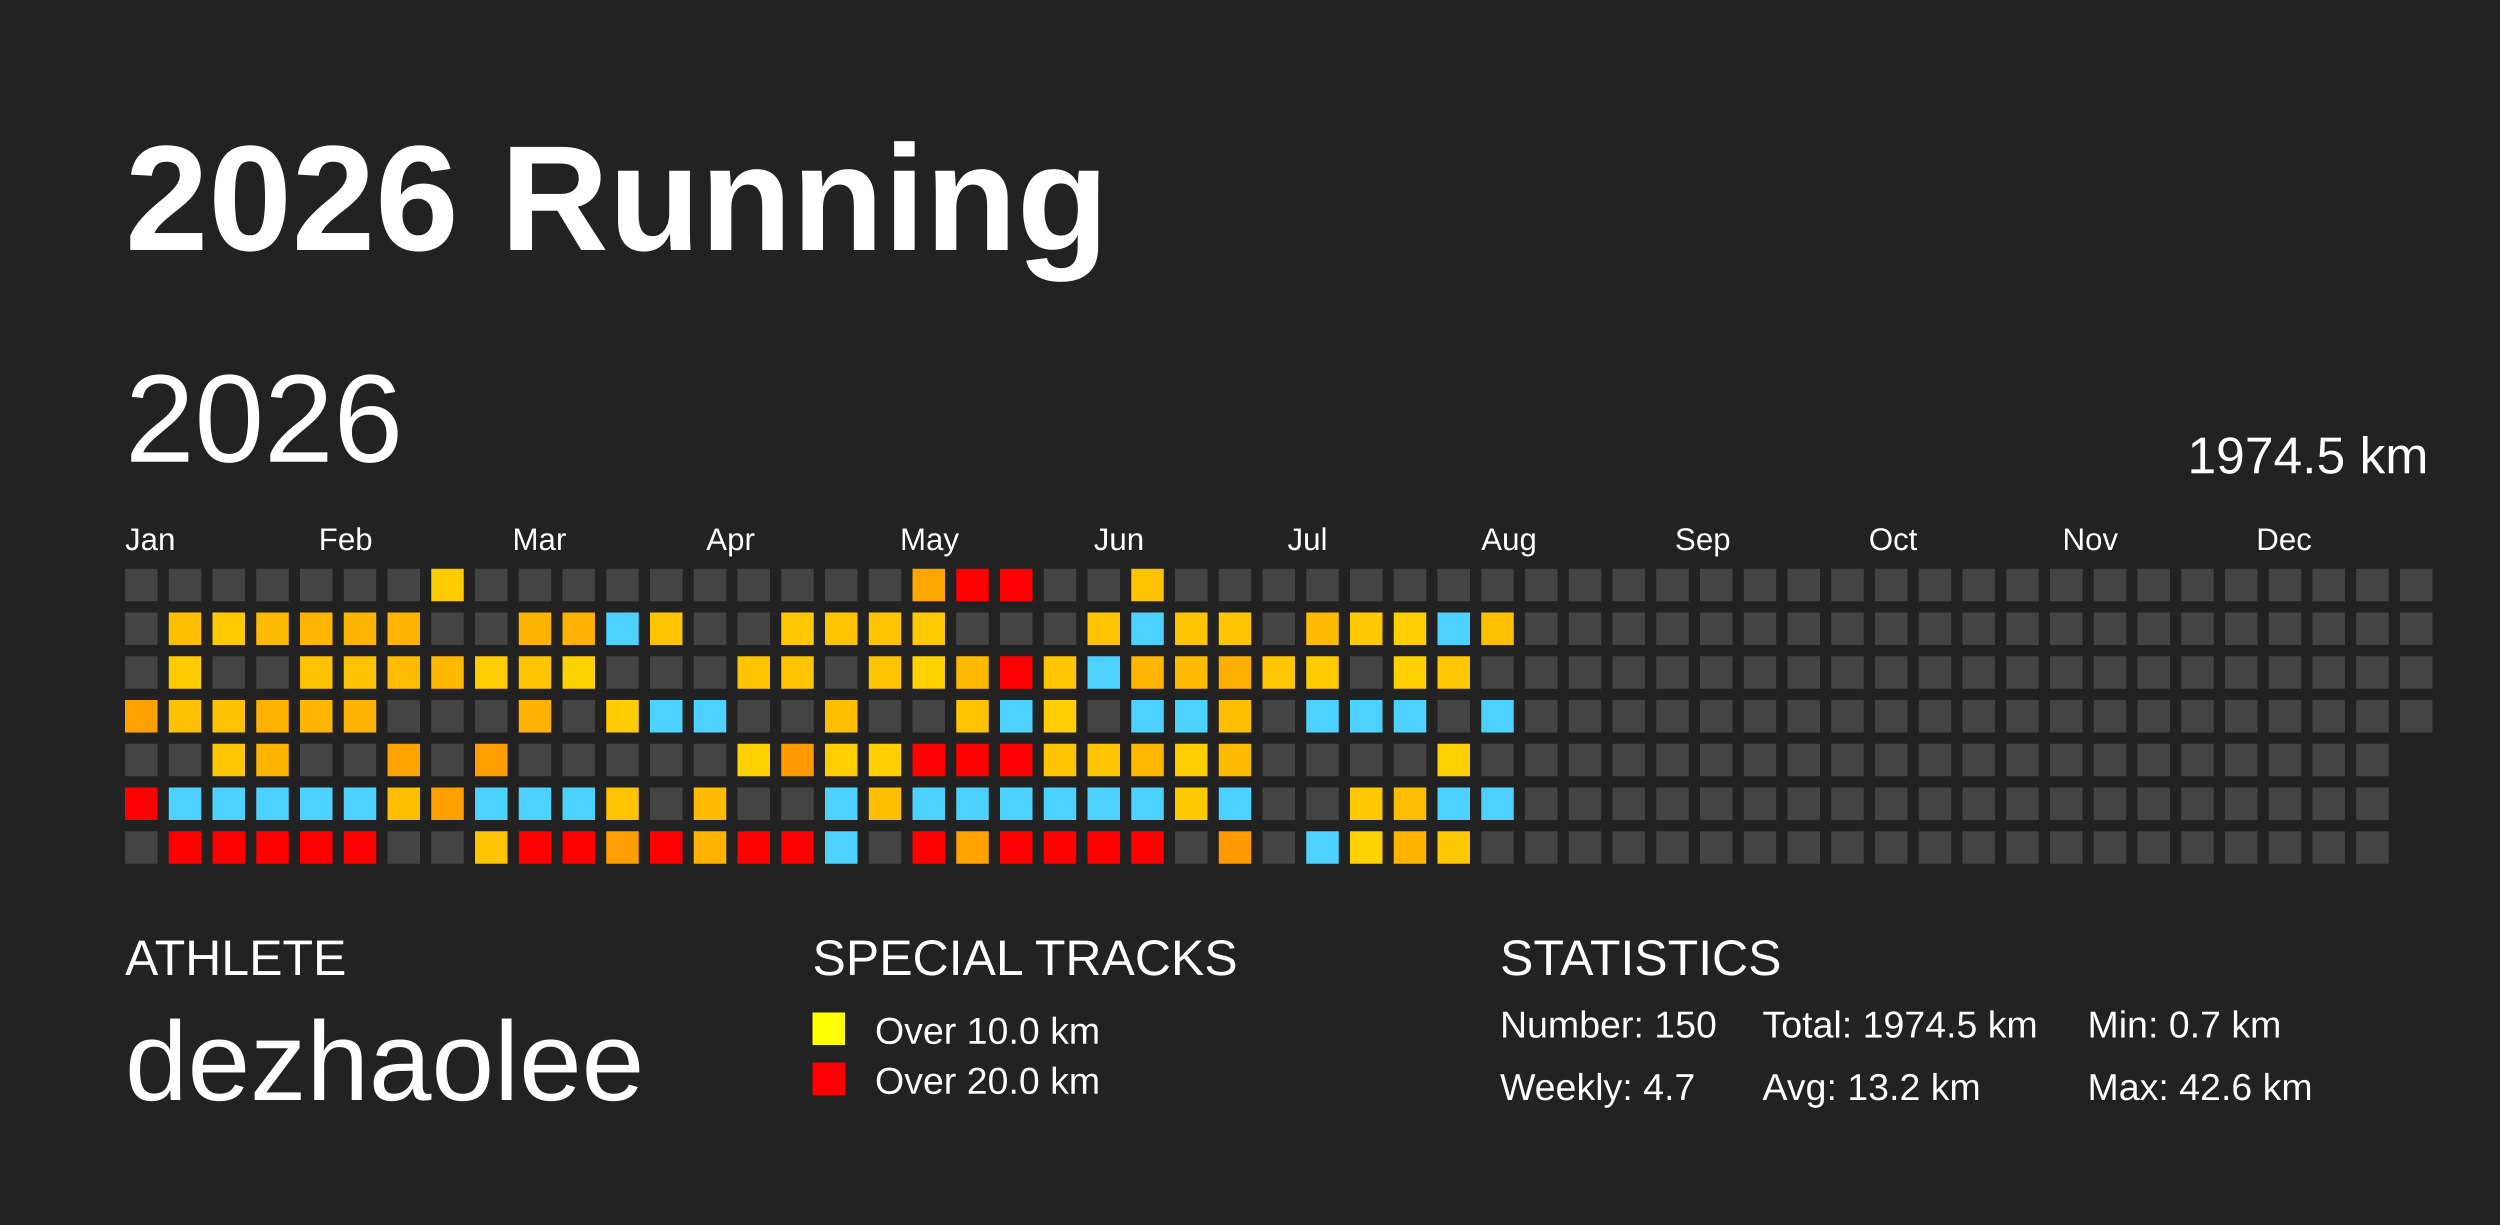
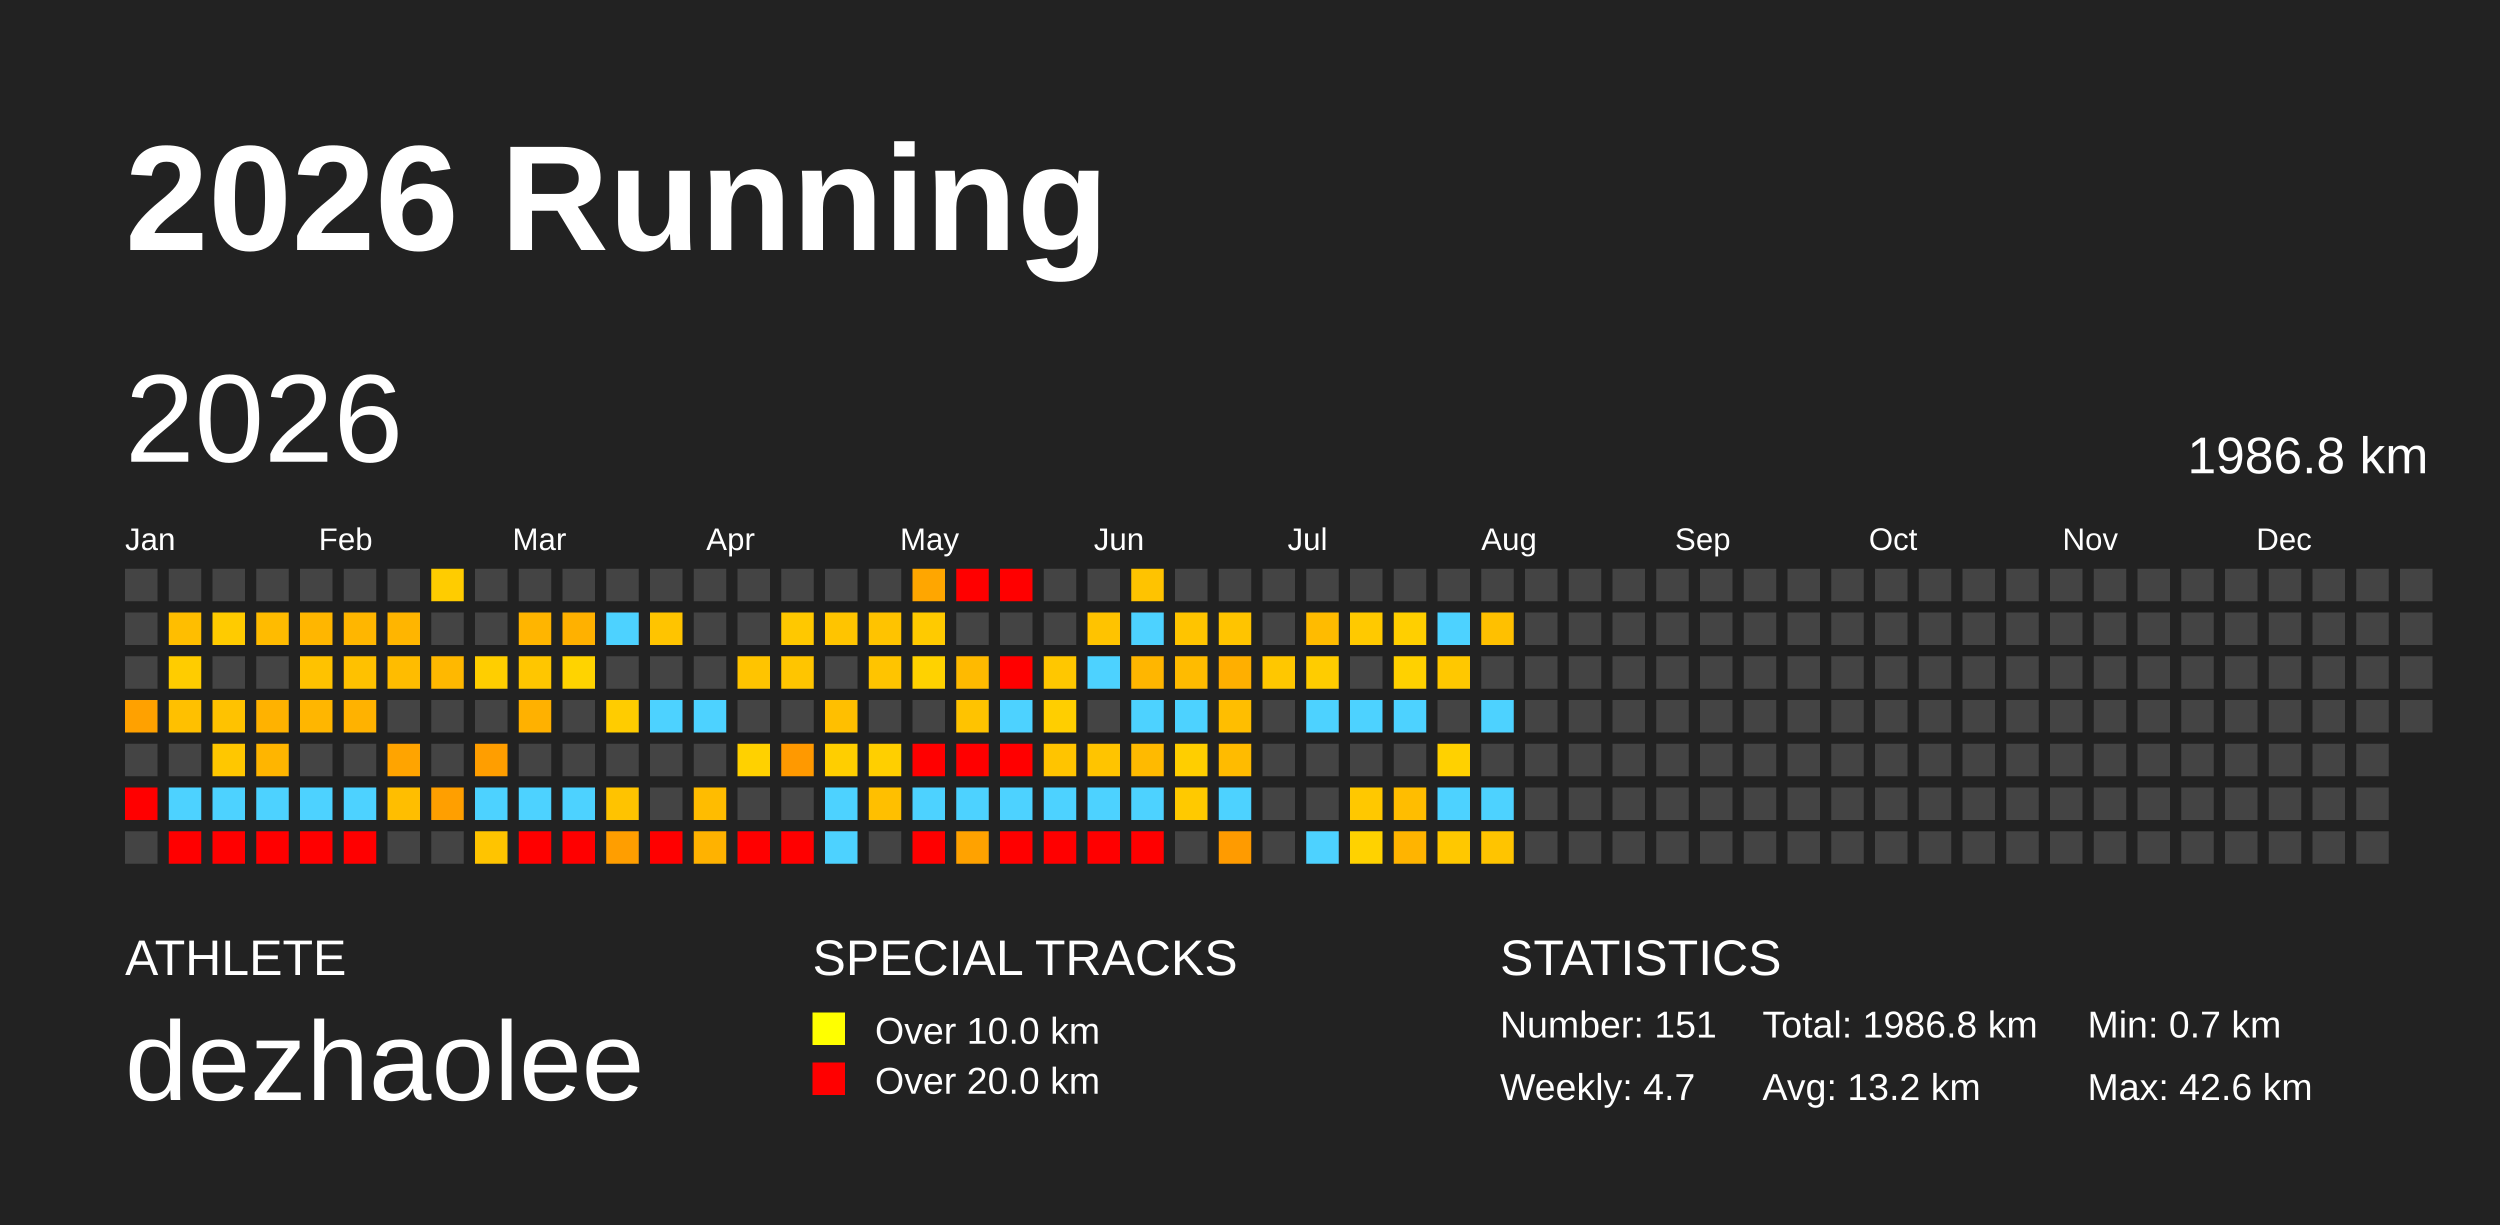
<svg xmlns="http://www.w3.org/2000/svg" baseProfile="full" height="98mm" version="1.1" viewBox="0,0,200,98" width="200mm">
  <defs />
  <rect fill="#222222" height="98" width="200" x="0" y="0" />
  <text fill="#FFFFFF" style="font-size:12px; font-family:Arial; font-weight:bold;" x="10" y="20">2026 Running</text>
  <text fill="#FFFFFF" style="font-size:4px; font-family:Arial" x="10" y="78">ATHLETE</text>
  <text fill="#FFFFFF" style="font-size:9px; font-family:Arial" x="10" y="88">dezhaolee</text>
  <text fill="#FFFFFF" style="font-size:4px; font-family:Arial" x="65" y="78">SPECIAL TRACKS</text>
  <rect fill="yellow" height="2.6" width="2.6" x="65" y="81" />
  <text fill="#FFFFFF" style="font-size:3px; font-family:Arial" x="70" y="83.5">Over 10.0 km</text>
  <rect fill="red" height="2.6" width="2.6" x="65" y="85" />
  <text fill="#FFFFFF" style="font-size:3px; font-family:Arial" x="70" y="87.5">Over 20.0 km</text>
  <text fill="#FFFFFF" style="font-size:4px; font-family:Arial" x="120" y="78">STATISTICS</text>
-   <text fill="#FFFFFF" style="font-size:3px; font-family:Arial" x="120" y="83">Number: 150</text>
+   <text fill="#FFFFFF" style="font-size:3px; font-family:Arial" x="120" y="83">Number: 151</text>
  <text fill="#FFFFFF" style="font-size:3px; font-family:Arial" x="120" y="88">Weekly: 4.7</text>
-   <text fill="#FFFFFF" style="font-size:3px; font-family:Arial" x="141" y="83">Total: 1974.5 km</text>
+   <text fill="#FFFFFF" style="font-size:3px; font-family:Arial" x="141" y="83">Total: 1986.8 km</text>
  <text fill="#FFFFFF" style="font-size:3px; font-family:Arial" x="141" y="88">Avg: 13.2 km</text>
  <text fill="#FFFFFF" style="font-size:3px; font-family:Arial" x="167" y="83">Min: 0.7 km</text>
  <text fill="#FFFFFF" style="font-size:3px; font-family:Arial" x="167" y="88">Max: 42.6 km</text>
  <text dominant-baseline="hanging" fill="#FFFFFF" style="font-size:10.0px; font-family:Arial;" x="10" y="30">2026</text>
-   <text dominant-baseline="hanging" fill="#FFFFFF" style="font-size:4.125px; font-family:Arial;" x="175" y="35">1974.5 km</text>
+   <text dominant-baseline="hanging" fill="#FFFFFF" style="font-size:4.125px; font-family:Arial;" x="175" y="35">1986.8 km</text>
  <text fill="#FFFFFF" style="font-size:2.5px; font-family:Arial" x="10.0" y="44">Jan</text>
  <text fill="#FFFFFF" style="font-size:2.5px; font-family:Arial" x="25.5" y="44">Feb</text>
  <text fill="#FFFFFF" style="font-size:2.5px; font-family:Arial" x="41.0" y="44">Mar</text>
  <text fill="#FFFFFF" style="font-size:2.5px; font-family:Arial" x="56.5" y="44">Apr</text>
  <text fill="#FFFFFF" style="font-size:2.5px; font-family:Arial" x="72.0" y="44">May</text>
  <text fill="#FFFFFF" style="font-size:2.5px; font-family:Arial" x="87.5" y="44">Jun</text>
  <text fill="#FFFFFF" style="font-size:2.5px; font-family:Arial" x="103.0" y="44">Jul</text>
  <text fill="#FFFFFF" style="font-size:2.5px; font-family:Arial" x="118.5" y="44">Aug</text>
  <text fill="#FFFFFF" style="font-size:2.5px; font-family:Arial" x="134.0" y="44">Sep</text>
  <text fill="#FFFFFF" style="font-size:2.5px; font-family:Arial" x="149.5" y="44">Oct</text>
  <text fill="#FFFFFF" style="font-size:2.5px; font-family:Arial" x="165.0" y="44">Nov</text>
  <text fill="#FFFFFF" style="font-size:2.5px; font-family:Arial" x="180.5" y="44">Dec</text>
  <rect fill="#444444" height="2.6" width="2.6" x="10.0" y="45.5" />
  <rect fill="#444444" height="2.6" width="2.6" x="10.0" y="49.0" />
  <rect fill="#444444" height="2.6" width="2.6" x="10.0" y="52.5" />
  <rect fill="#ffa100" height="2.6" width="2.6" x="10.0" y="56.0" />
  <rect fill="#444444" height="2.6" width="2.6" x="10.0" y="59.5" />
  <rect fill="red" height="2.6" width="2.6" x="10.0" y="63.0" />
  <rect fill="#444444" height="2.6" width="2.6" x="10.0" y="66.5" />
  <rect fill="#444444" height="2.6" width="2.6" x="13.5" y="45.5" />
  <rect fill="#ffbe00" height="2.6" width="2.6" x="13.5" y="49.0" />
  <rect fill="#ffcc00" height="2.6" width="2.6" x="13.5" y="52.5" />
  <rect fill="#ffc000" height="2.6" width="2.6" x="13.5" y="56.0" />
  <rect fill="#444444" height="2.6" width="2.6" x="13.5" y="59.5" />
  <rect fill="#4dd2ff" height="2.6" width="2.6" x="13.5" y="63.0" />
  <rect fill="red" height="2.6" width="2.6" x="13.5" y="66.5" />
  <rect fill="#444444" height="2.6" width="2.6" x="17.0" y="45.5" />
  <rect fill="#ffcb00" height="2.6" width="2.6" x="17.0" y="49.0" />
  <rect fill="#444444" height="2.6" width="2.6" x="17.0" y="52.5" />
  <rect fill="#ffc200" height="2.6" width="2.6" x="17.0" y="56.0" />
  <rect fill="#ffc700" height="2.6" width="2.6" x="17.0" y="59.5" />
  <rect fill="#4dd2ff" height="2.6" width="2.6" x="17.0" y="63.0" />
  <rect fill="red" height="2.6" width="2.6" x="17.0" y="66.5" />
  <rect fill="#444444" height="2.6" width="2.6" x="20.5" y="45.5" />
  <rect fill="#ffbb00" height="2.6" width="2.6" x="20.5" y="49.0" />
  <rect fill="#444444" height="2.6" width="2.6" x="20.5" y="52.5" />
  <rect fill="#ffb200" height="2.6" width="2.6" x="20.5" y="56.0" />
  <rect fill="#ffb500" height="2.6" width="2.6" x="20.5" y="59.5" />
  <rect fill="#4dd2ff" height="2.6" width="2.6" x="20.5" y="63.0" />
  <rect fill="red" height="2.6" width="2.6" x="20.5" y="66.5" />
  <rect fill="#444444" height="2.6" width="2.6" x="24.0" y="45.5" />
  <rect fill="#ffb600" height="2.6" width="2.6" x="24.0" y="49.0" />
  <rect fill="#ffc200" height="2.6" width="2.6" x="24.0" y="52.5" />
  <rect fill="#ffb600" height="2.6" width="2.6" x="24.0" y="56.0" />
  <rect fill="#444444" height="2.6" width="2.6" x="24.0" y="59.5" />
  <rect fill="#4dd2ff" height="2.6" width="2.6" x="24.0" y="63.0" />
  <rect fill="red" height="2.6" width="2.6" x="24.0" y="66.5" />
  <rect fill="#444444" height="2.6" width="2.6" x="27.5" y="45.5" />
  <rect fill="#ffb600" height="2.6" width="2.6" x="27.5" y="49.0" />
  <rect fill="#ffc100" height="2.6" width="2.6" x="27.5" y="52.5" />
  <rect fill="#ffb200" height="2.6" width="2.6" x="27.5" y="56.0" />
  <rect fill="#444444" height="2.6" width="2.6" x="27.5" y="59.5" />
  <rect fill="#4dd2ff" height="2.6" width="2.6" x="27.5" y="63.0" />
  <rect fill="red" height="2.6" width="2.6" x="27.5" y="66.5" />
  <rect fill="#444444" height="2.6" width="2.6" x="31.0" y="45.5" />
  <rect fill="#ffb500" height="2.6" width="2.6" x="31.0" y="49.0" />
  <rect fill="#ffbc00" height="2.6" width="2.6" x="31.0" y="52.5" />
  <rect fill="#444444" height="2.6" width="2.6" x="31.0" y="56.0" />
  <rect fill="#ffa400" height="2.6" width="2.6" x="31.0" y="59.5" />
  <rect fill="#ffbe00" height="2.6" width="2.6" x="31.0" y="63.0" />
  <rect fill="#444444" height="2.6" width="2.6" x="31.0" y="66.5" />
  <rect fill="#ffcc00" height="2.6" width="2.6" x="34.5" y="45.5" />
  <rect fill="#444444" height="2.6" width="2.6" x="34.5" y="49.0" />
  <rect fill="#ffb800" height="2.6" width="2.6" x="34.5" y="52.5" />
  <rect fill="#444444" height="2.6" width="2.6" x="34.5" y="56.0" />
  <rect fill="#444444" height="2.6" width="2.6" x="34.5" y="59.5" />
  <rect fill="#ff9f00" height="2.6" width="2.6" x="34.5" y="63.0" />
  <rect fill="#444444" height="2.6" width="2.6" x="34.5" y="66.5" />
  <rect fill="#444444" height="2.6" width="2.6" x="38.0" y="45.5" />
  <rect fill="#444444" height="2.6" width="2.6" x="38.0" y="49.0" />
  <rect fill="#ffce00" height="2.6" width="2.6" x="38.0" y="52.5" />
  <rect fill="#444444" height="2.6" width="2.6" x="38.0" y="56.0" />
  <rect fill="#ff9e00" height="2.6" width="2.6" x="38.0" y="59.5" />
  <rect fill="#4dd2ff" height="2.6" width="2.6" x="38.0" y="63.0" />
  <rect fill="#ffc400" height="2.6" width="2.6" x="38.0" y="66.5" />
  <rect fill="#444444" height="2.6" width="2.6" x="41.5" y="45.5" />
  <rect fill="#ffb500" height="2.6" width="2.6" x="41.5" y="49.0" />
  <rect fill="#ffc600" height="2.6" width="2.6" x="41.5" y="52.5" />
  <rect fill="#ffb100" height="2.6" width="2.6" x="41.5" y="56.0" />
  <rect fill="#444444" height="2.6" width="2.6" x="41.5" y="59.5" />
  <rect fill="#4dd2ff" height="2.6" width="2.6" x="41.5" y="63.0" />
  <rect fill="red" height="2.6" width="2.6" x="41.5" y="66.5" />
  <rect fill="#444444" height="2.6" width="2.6" x="45.0" y="45.5" />
  <rect fill="#ffb100" height="2.6" width="2.6" x="45.0" y="49.0" />
  <rect fill="#ffd300" height="2.6" width="2.6" x="45.0" y="52.5" />
  <rect fill="#444444" height="2.6" width="2.6" x="45.0" y="56.0" />
  <rect fill="#444444" height="2.6" width="2.6" x="45.0" y="59.5" />
  <rect fill="#4dd2ff" height="2.6" width="2.6" x="45.0" y="63.0" />
  <rect fill="red" height="2.6" width="2.6" x="45.0" y="66.5" />
  <rect fill="#444444" height="2.6" width="2.6" x="48.5" y="45.5" />
  <rect fill="#4dd2ff" height="2.6" width="2.6" x="48.5" y="49.0" />
  <rect fill="#444444" height="2.6" width="2.6" x="48.5" y="52.5" />
  <rect fill="#ffcc00" height="2.6" width="2.6" x="48.5" y="56.0" />
  <rect fill="#444444" height="2.6" width="2.6" x="48.5" y="59.5" />
  <rect fill="#ffc300" height="2.6" width="2.6" x="48.5" y="63.0" />
  <rect fill="#ff9e00" height="2.6" width="2.6" x="48.5" y="66.5" />
  <rect fill="#444444" height="2.6" width="2.6" x="52.0" y="45.5" />
  <rect fill="#ffc400" height="2.6" width="2.6" x="52.0" y="49.0" />
  <rect fill="#444444" height="2.6" width="2.6" x="52.0" y="52.5" />
  <rect fill="#4dd2ff" height="2.6" width="2.6" x="52.0" y="56.0" />
  <rect fill="#444444" height="2.6" width="2.6" x="52.0" y="59.5" />
  <rect fill="#444444" height="2.6" width="2.6" x="52.0" y="63.0" />
  <rect fill="red" height="2.6" width="2.6" x="52.0" y="66.5" />
  <rect fill="#444444" height="2.6" width="2.6" x="55.5" y="45.5" />
  <rect fill="#444444" height="2.6" width="2.6" x="55.5" y="49.0" />
  <rect fill="#444444" height="2.6" width="2.6" x="55.5" y="52.5" />
  <rect fill="#4dd2ff" height="2.6" width="2.6" x="55.5" y="56.0" />
  <rect fill="#444444" height="2.6" width="2.6" x="55.5" y="59.5" />
  <rect fill="#ffbc00" height="2.6" width="2.6" x="55.5" y="63.0" />
  <rect fill="#ffb200" height="2.6" width="2.6" x="55.5" y="66.5" />
  <rect fill="#444444" height="2.6" width="2.6" x="59.0" y="45.5" />
  <rect fill="#444444" height="2.6" width="2.6" x="59.0" y="49.0" />
  <rect fill="#ffc400" height="2.6" width="2.6" x="59.0" y="52.5" />
  <rect fill="#444444" height="2.6" width="2.6" x="59.0" y="56.0" />
  <rect fill="#ffd100" height="2.6" width="2.6" x="59.0" y="59.5" />
  <rect fill="#444444" height="2.6" width="2.6" x="59.0" y="63.0" />
  <rect fill="red" height="2.6" width="2.6" x="59.0" y="66.5" />
  <rect fill="#444444" height="2.6" width="2.6" x="62.5" y="45.5" />
  <rect fill="#ffc800" height="2.6" width="2.6" x="62.5" y="49.0" />
  <rect fill="#ffc500" height="2.6" width="2.6" x="62.5" y="52.5" />
  <rect fill="#444444" height="2.6" width="2.6" x="62.5" y="56.0" />
  <rect fill="#ff9900" height="2.6" width="2.6" x="62.5" y="59.5" />
  <rect fill="#444444" height="2.6" width="2.6" x="62.5" y="63.0" />
  <rect fill="red" height="2.6" width="2.6" x="62.5" y="66.5" />
  <rect fill="#444444" height="2.6" width="2.6" x="66.0" y="45.5" />
  <rect fill="#ffc400" height="2.6" width="2.6" x="66.0" y="49.0" />
  <rect fill="#444444" height="2.6" width="2.6" x="66.0" y="52.5" />
  <rect fill="#ffbf00" height="2.6" width="2.6" x="66.0" y="56.0" />
  <rect fill="#ffce00" height="2.6" width="2.6" x="66.0" y="59.5" />
  <rect fill="#4dd2ff" height="2.6" width="2.6" x="66.0" y="63.0" />
  <rect fill="#4dd2ff" height="2.6" width="2.6" x="66.0" y="66.5" />
  <rect fill="#444444" height="2.6" width="2.6" x="69.5" y="45.5" />
  <rect fill="#ffc300" height="2.6" width="2.6" x="69.5" y="49.0" />
  <rect fill="#ffc400" height="2.6" width="2.6" x="69.5" y="52.5" />
  <rect fill="#444444" height="2.6" width="2.6" x="69.5" y="56.0" />
  <rect fill="#ffcf00" height="2.6" width="2.6" x="69.5" y="59.5" />
  <rect fill="#ffbf00" height="2.6" width="2.6" x="69.5" y="63.0" />
  <rect fill="#444444" height="2.6" width="2.6" x="69.5" y="66.5" />
  <rect fill="#ffa600" height="2.6" width="2.6" x="73.0" y="45.5" />
  <rect fill="#ffca00" height="2.6" width="2.6" x="73.0" y="49.0" />
  <rect fill="#ffd200" height="2.6" width="2.6" x="73.0" y="52.5" />
  <rect fill="#444444" height="2.6" width="2.6" x="73.0" y="56.0" />
  <rect fill="red" height="2.6" width="2.6" x="73.0" y="59.5" />
  <rect fill="#4dd2ff" height="2.6" width="2.6" x="73.0" y="63.0" />
  <rect fill="red" height="2.6" width="2.6" x="73.0" y="66.5" />
  <rect fill="red" height="2.6" width="2.6" x="76.5" y="45.5" />
  <rect fill="#444444" height="2.6" width="2.6" x="76.5" y="49.0" />
  <rect fill="#ffba00" height="2.6" width="2.6" x="76.5" y="52.5" />
  <rect fill="#ffc300" height="2.6" width="2.6" x="76.5" y="56.0" />
  <rect fill="red" height="2.6" width="2.6" x="76.5" y="59.5" />
  <rect fill="#4dd2ff" height="2.6" width="2.6" x="76.5" y="63.0" />
  <rect fill="#ffa200" height="2.6" width="2.6" x="76.5" y="66.5" />
  <rect fill="red" height="2.6" width="2.6" x="80.0" y="45.5" />
  <rect fill="#444444" height="2.6" width="2.6" x="80.0" y="49.0" />
  <rect fill="red" height="2.6" width="2.6" x="80.0" y="52.5" />
  <rect fill="#4dd2ff" height="2.6" width="2.6" x="80.0" y="56.0" />
  <rect fill="red" height="2.6" width="2.6" x="80.0" y="59.5" />
  <rect fill="#4dd2ff" height="2.6" width="2.6" x="80.0" y="63.0" />
  <rect fill="red" height="2.6" width="2.6" x="80.0" y="66.5" />
  <rect fill="#444444" height="2.6" width="2.6" x="83.5" y="45.5" />
  <rect fill="#444444" height="2.6" width="2.6" x="83.5" y="49.0" />
  <rect fill="#ffc700" height="2.6" width="2.6" x="83.5" y="52.5" />
  <rect fill="#ffce00" height="2.6" width="2.6" x="83.5" y="56.0" />
  <rect fill="#ffc400" height="2.6" width="2.6" x="83.5" y="59.5" />
  <rect fill="#4dd2ff" height="2.6" width="2.6" x="83.5" y="63.0" />
  <rect fill="red" height="2.6" width="2.6" x="83.5" y="66.5" />
  <rect fill="#444444" height="2.6" width="2.6" x="87.0" y="45.5" />
  <rect fill="#ffc300" height="2.6" width="2.6" x="87.0" y="49.0" />
  <rect fill="#4dd2ff" height="2.6" width="2.6" x="87.0" y="52.5" />
  <rect fill="#444444" height="2.6" width="2.6" x="87.0" y="56.0" />
  <rect fill="#ffc400" height="2.6" width="2.6" x="87.0" y="59.5" />
  <rect fill="#4dd2ff" height="2.6" width="2.6" x="87.0" y="63.0" />
  <rect fill="red" height="2.6" width="2.6" x="87.0" y="66.5" />
  <rect fill="#ffc300" height="2.6" width="2.6" x="90.5" y="45.5" />
  <rect fill="#4dd2ff" height="2.6" width="2.6" x="90.5" y="49.0" />
  <rect fill="#ffb600" height="2.6" width="2.6" x="90.5" y="52.5" />
  <rect fill="#4dd2ff" height="2.6" width="2.6" x="90.5" y="56.0" />
  <rect fill="#ffba00" height="2.6" width="2.6" x="90.5" y="59.5" />
  <rect fill="#4dd2ff" height="2.6" width="2.6" x="90.5" y="63.0" />
  <rect fill="red" height="2.6" width="2.6" x="90.5" y="66.5" />
  <rect fill="#444444" height="2.6" width="2.6" x="94.0" y="45.5" />
  <rect fill="#ffc400" height="2.6" width="2.6" x="94.0" y="49.0" />
  <rect fill="#ffbb00" height="2.6" width="2.6" x="94.0" y="52.5" />
  <rect fill="#4dd2ff" height="2.6" width="2.6" x="94.0" y="56.0" />
  <rect fill="#ffce00" height="2.6" width="2.6" x="94.0" y="59.5" />
  <rect fill="#ffc900" height="2.6" width="2.6" x="94.0" y="63.0" />
  <rect fill="#444444" height="2.6" width="2.6" x="94.0" y="66.5" />
  <rect fill="#444444" height="2.6" width="2.6" x="97.5" y="45.5" />
  <rect fill="#ffc400" height="2.6" width="2.6" x="97.5" y="49.0" />
  <rect fill="#ffaf00" height="2.6" width="2.6" x="97.5" y="52.5" />
  <rect fill="#ffbe00" height="2.6" width="2.6" x="97.5" y="56.0" />
  <rect fill="#ffbb00" height="2.6" width="2.6" x="97.5" y="59.5" />
  <rect fill="#4dd2ff" height="2.6" width="2.6" x="97.5" y="63.0" />
  <rect fill="#ff9b00" height="2.6" width="2.6" x="97.5" y="66.5" />
  <rect fill="#444444" height="2.6" width="2.6" x="101.0" y="45.5" />
  <rect fill="#444444" height="2.6" width="2.6" x="101.0" y="49.0" />
  <rect fill="#ffc700" height="2.6" width="2.6" x="101.0" y="52.5" />
  <rect fill="#444444" height="2.6" width="2.6" x="101.0" y="56.0" />
  <rect fill="#444444" height="2.6" width="2.6" x="101.0" y="59.5" />
  <rect fill="#444444" height="2.6" width="2.6" x="101.0" y="63.0" />
  <rect fill="#444444" height="2.6" width="2.6" x="101.0" y="66.5" />
  <rect fill="#444444" height="2.6" width="2.6" x="104.5" y="45.5" />
  <rect fill="#ffbb00" height="2.6" width="2.6" x="104.5" y="49.0" />
  <rect fill="#ffcc00" height="2.6" width="2.6" x="104.5" y="52.5" />
  <rect fill="#4dd2ff" height="2.6" width="2.6" x="104.5" y="56.0" />
  <rect fill="#444444" height="2.6" width="2.6" x="104.5" y="59.5" />
  <rect fill="#444444" height="2.6" width="2.6" x="104.5" y="63.0" />
  <rect fill="#4dd2ff" height="2.6" width="2.6" x="104.5" y="66.5" />
  <rect fill="#444444" height="2.6" width="2.6" x="108.0" y="45.5" />
  <rect fill="#ffc900" height="2.6" width="2.6" x="108.0" y="49.0" />
  <rect fill="#444444" height="2.6" width="2.6" x="108.0" y="52.5" />
  <rect fill="#4dd2ff" height="2.6" width="2.6" x="108.0" y="56.0" />
  <rect fill="#444444" height="2.6" width="2.6" x="108.0" y="59.5" />
  <rect fill="#ffc800" height="2.6" width="2.6" x="108.0" y="63.0" />
  <rect fill="#ffd200" height="2.6" width="2.6" x="108.0" y="66.5" />
  <rect fill="#444444" height="2.6" width="2.6" x="111.5" y="45.5" />
  <rect fill="#ffcf00" height="2.6" width="2.6" x="111.5" y="49.0" />
  <rect fill="#ffd100" height="2.6" width="2.6" x="111.5" y="52.5" />
  <rect fill="#4dd2ff" height="2.6" width="2.6" x="111.5" y="56.0" />
  <rect fill="#444444" height="2.6" width="2.6" x="111.5" y="59.5" />
  <rect fill="#ffbd00" height="2.6" width="2.6" x="111.5" y="63.0" />
  <rect fill="#ffb400" height="2.6" width="2.6" x="111.5" y="66.5" />
  <rect fill="#444444" height="2.6" width="2.6" x="115.0" y="45.5" />
  <rect fill="#4dd2ff" height="2.6" width="2.6" x="115.0" y="49.0" />
  <rect fill="#ffc800" height="2.6" width="2.6" x="115.0" y="52.5" />
  <rect fill="#444444" height="2.6" width="2.6" x="115.0" y="56.0" />
  <rect fill="#ffd100" height="2.6" width="2.6" x="115.0" y="59.5" />
  <rect fill="#4dd2ff" height="2.6" width="2.6" x="115.0" y="63.0" />
  <rect fill="#ffc800" height="2.6" width="2.6" x="115.0" y="66.5" />
  <rect fill="#444444" height="2.6" width="2.6" x="118.5" y="45.5" />
  <rect fill="#ffc000" height="2.6" width="2.6" x="118.5" y="49.0" />
  <rect fill="#444444" height="2.6" width="2.6" x="118.5" y="52.5" />
  <rect fill="#4dd2ff" height="2.6" width="2.6" x="118.5" y="56.0" />
  <rect fill="#444444" height="2.6" width="2.6" x="118.5" y="59.5" />
  <rect fill="#4dd2ff" height="2.6" width="2.6" x="118.5" y="63.0" />
-   <rect fill="#444444" height="2.6" width="2.6" x="118.5" y="66.5" />
+   <rect fill="#ffc400" height="2.6" width="2.6" x="118.5" y="66.5" />
  <rect fill="#444444" height="2.6" width="2.6" x="122.0" y="45.5" />
  <rect fill="#444444" height="2.6" width="2.6" x="122.0" y="49.0" />
  <rect fill="#444444" height="2.6" width="2.6" x="122.0" y="52.5" />
  <rect fill="#444444" height="2.6" width="2.6" x="122.0" y="56.0" />
  <rect fill="#444444" height="2.6" width="2.6" x="122.0" y="59.5" />
  <rect fill="#444444" height="2.6" width="2.6" x="122.0" y="63.0" />
  <rect fill="#444444" height="2.6" width="2.6" x="122.0" y="66.5" />
  <rect fill="#444444" height="2.6" width="2.6" x="125.5" y="45.5" />
  <rect fill="#444444" height="2.6" width="2.6" x="125.5" y="49.0" />
  <rect fill="#444444" height="2.6" width="2.6" x="125.5" y="52.5" />
  <rect fill="#444444" height="2.6" width="2.6" x="125.5" y="56.0" />
  <rect fill="#444444" height="2.6" width="2.6" x="125.5" y="59.5" />
  <rect fill="#444444" height="2.6" width="2.6" x="125.5" y="63.0" />
  <rect fill="#444444" height="2.6" width="2.6" x="125.5" y="66.5" />
  <rect fill="#444444" height="2.6" width="2.6" x="129.0" y="45.5" />
  <rect fill="#444444" height="2.6" width="2.6" x="129.0" y="49.0" />
  <rect fill="#444444" height="2.6" width="2.6" x="129.0" y="52.5" />
  <rect fill="#444444" height="2.6" width="2.6" x="129.0" y="56.0" />
  <rect fill="#444444" height="2.6" width="2.6" x="129.0" y="59.5" />
  <rect fill="#444444" height="2.6" width="2.6" x="129.0" y="63.0" />
  <rect fill="#444444" height="2.6" width="2.6" x="129.0" y="66.5" />
  <rect fill="#444444" height="2.6" width="2.6" x="132.5" y="45.5" />
  <rect fill="#444444" height="2.6" width="2.6" x="132.5" y="49.0" />
  <rect fill="#444444" height="2.6" width="2.6" x="132.5" y="52.5" />
  <rect fill="#444444" height="2.6" width="2.6" x="132.5" y="56.0" />
  <rect fill="#444444" height="2.6" width="2.6" x="132.5" y="59.5" />
  <rect fill="#444444" height="2.6" width="2.6" x="132.5" y="63.0" />
  <rect fill="#444444" height="2.6" width="2.6" x="132.5" y="66.5" />
  <rect fill="#444444" height="2.6" width="2.6" x="136.0" y="45.5" />
  <rect fill="#444444" height="2.6" width="2.6" x="136.0" y="49.0" />
  <rect fill="#444444" height="2.6" width="2.6" x="136.0" y="52.5" />
  <rect fill="#444444" height="2.6" width="2.6" x="136.0" y="56.0" />
  <rect fill="#444444" height="2.6" width="2.6" x="136.0" y="59.5" />
  <rect fill="#444444" height="2.6" width="2.6" x="136.0" y="63.0" />
  <rect fill="#444444" height="2.6" width="2.6" x="136.0" y="66.5" />
  <rect fill="#444444" height="2.6" width="2.6" x="139.5" y="45.5" />
  <rect fill="#444444" height="2.6" width="2.6" x="139.5" y="49.0" />
  <rect fill="#444444" height="2.6" width="2.6" x="139.5" y="52.5" />
  <rect fill="#444444" height="2.6" width="2.6" x="139.5" y="56.0" />
  <rect fill="#444444" height="2.6" width="2.6" x="139.5" y="59.5" />
  <rect fill="#444444" height="2.6" width="2.6" x="139.5" y="63.0" />
  <rect fill="#444444" height="2.6" width="2.6" x="139.5" y="66.5" />
  <rect fill="#444444" height="2.6" width="2.6" x="143.0" y="45.5" />
  <rect fill="#444444" height="2.6" width="2.6" x="143.0" y="49.0" />
  <rect fill="#444444" height="2.6" width="2.6" x="143.0" y="52.5" />
  <rect fill="#444444" height="2.6" width="2.6" x="143.0" y="56.0" />
  <rect fill="#444444" height="2.6" width="2.6" x="143.0" y="59.5" />
  <rect fill="#444444" height="2.6" width="2.6" x="143.0" y="63.0" />
  <rect fill="#444444" height="2.6" width="2.6" x="143.0" y="66.5" />
  <rect fill="#444444" height="2.6" width="2.6" x="146.5" y="45.5" />
  <rect fill="#444444" height="2.6" width="2.6" x="146.5" y="49.0" />
  <rect fill="#444444" height="2.6" width="2.6" x="146.5" y="52.5" />
  <rect fill="#444444" height="2.6" width="2.6" x="146.5" y="56.0" />
  <rect fill="#444444" height="2.6" width="2.6" x="146.5" y="59.5" />
  <rect fill="#444444" height="2.6" width="2.6" x="146.5" y="63.0" />
  <rect fill="#444444" height="2.6" width="2.6" x="146.5" y="66.5" />
  <rect fill="#444444" height="2.6" width="2.6" x="150.0" y="45.5" />
  <rect fill="#444444" height="2.6" width="2.6" x="150.0" y="49.0" />
  <rect fill="#444444" height="2.6" width="2.6" x="150.0" y="52.5" />
  <rect fill="#444444" height="2.6" width="2.6" x="150.0" y="56.0" />
  <rect fill="#444444" height="2.6" width="2.6" x="150.0" y="59.5" />
  <rect fill="#444444" height="2.6" width="2.6" x="150.0" y="63.0" />
  <rect fill="#444444" height="2.6" width="2.6" x="150.0" y="66.5" />
  <rect fill="#444444" height="2.6" width="2.6" x="153.5" y="45.5" />
  <rect fill="#444444" height="2.6" width="2.6" x="153.5" y="49.0" />
  <rect fill="#444444" height="2.6" width="2.6" x="153.5" y="52.5" />
  <rect fill="#444444" height="2.6" width="2.6" x="153.5" y="56.0" />
  <rect fill="#444444" height="2.6" width="2.6" x="153.5" y="59.5" />
  <rect fill="#444444" height="2.6" width="2.6" x="153.5" y="63.0" />
  <rect fill="#444444" height="2.6" width="2.6" x="153.5" y="66.5" />
  <rect fill="#444444" height="2.6" width="2.6" x="157.0" y="45.5" />
  <rect fill="#444444" height="2.6" width="2.6" x="157.0" y="49.0" />
  <rect fill="#444444" height="2.6" width="2.6" x="157.0" y="52.5" />
  <rect fill="#444444" height="2.6" width="2.6" x="157.0" y="56.0" />
  <rect fill="#444444" height="2.6" width="2.6" x="157.0" y="59.5" />
  <rect fill="#444444" height="2.6" width="2.6" x="157.0" y="63.0" />
  <rect fill="#444444" height="2.6" width="2.6" x="157.0" y="66.5" />
  <rect fill="#444444" height="2.6" width="2.6" x="160.5" y="45.5" />
  <rect fill="#444444" height="2.6" width="2.6" x="160.5" y="49.0" />
  <rect fill="#444444" height="2.6" width="2.6" x="160.5" y="52.5" />
  <rect fill="#444444" height="2.6" width="2.6" x="160.5" y="56.0" />
  <rect fill="#444444" height="2.6" width="2.6" x="160.5" y="59.5" />
  <rect fill="#444444" height="2.6" width="2.6" x="160.5" y="63.0" />
  <rect fill="#444444" height="2.6" width="2.6" x="160.5" y="66.5" />
  <rect fill="#444444" height="2.6" width="2.6" x="164.0" y="45.5" />
  <rect fill="#444444" height="2.6" width="2.6" x="164.0" y="49.0" />
  <rect fill="#444444" height="2.6" width="2.6" x="164.0" y="52.5" />
  <rect fill="#444444" height="2.6" width="2.6" x="164.0" y="56.0" />
  <rect fill="#444444" height="2.6" width="2.6" x="164.0" y="59.5" />
  <rect fill="#444444" height="2.6" width="2.6" x="164.0" y="63.0" />
  <rect fill="#444444" height="2.6" width="2.6" x="164.0" y="66.5" />
  <rect fill="#444444" height="2.6" width="2.6" x="167.5" y="45.5" />
  <rect fill="#444444" height="2.6" width="2.6" x="167.5" y="49.0" />
  <rect fill="#444444" height="2.6" width="2.6" x="167.5" y="52.5" />
  <rect fill="#444444" height="2.6" width="2.6" x="167.5" y="56.0" />
  <rect fill="#444444" height="2.6" width="2.6" x="167.5" y="59.5" />
  <rect fill="#444444" height="2.6" width="2.6" x="167.5" y="63.0" />
  <rect fill="#444444" height="2.6" width="2.6" x="167.5" y="66.5" />
  <rect fill="#444444" height="2.6" width="2.6" x="171.0" y="45.5" />
  <rect fill="#444444" height="2.6" width="2.6" x="171.0" y="49.0" />
  <rect fill="#444444" height="2.6" width="2.6" x="171.0" y="52.5" />
  <rect fill="#444444" height="2.6" width="2.6" x="171.0" y="56.0" />
  <rect fill="#444444" height="2.6" width="2.6" x="171.0" y="59.5" />
  <rect fill="#444444" height="2.6" width="2.6" x="171.0" y="63.0" />
  <rect fill="#444444" height="2.6" width="2.6" x="171.0" y="66.5" />
  <rect fill="#444444" height="2.6" width="2.6" x="174.5" y="45.5" />
  <rect fill="#444444" height="2.6" width="2.6" x="174.5" y="49.0" />
  <rect fill="#444444" height="2.6" width="2.6" x="174.5" y="52.5" />
  <rect fill="#444444" height="2.6" width="2.6" x="174.5" y="56.0" />
  <rect fill="#444444" height="2.6" width="2.6" x="174.5" y="59.5" />
  <rect fill="#444444" height="2.6" width="2.6" x="174.5" y="63.0" />
  <rect fill="#444444" height="2.6" width="2.6" x="174.5" y="66.5" />
  <rect fill="#444444" height="2.6" width="2.6" x="178.0" y="45.5" />
  <rect fill="#444444" height="2.6" width="2.6" x="178.0" y="49.0" />
  <rect fill="#444444" height="2.6" width="2.6" x="178.0" y="52.5" />
  <rect fill="#444444" height="2.6" width="2.6" x="178.0" y="56.0" />
  <rect fill="#444444" height="2.6" width="2.6" x="178.0" y="59.5" />
  <rect fill="#444444" height="2.6" width="2.6" x="178.0" y="63.0" />
  <rect fill="#444444" height="2.6" width="2.6" x="178.0" y="66.5" />
  <rect fill="#444444" height="2.6" width="2.6" x="181.5" y="45.5" />
  <rect fill="#444444" height="2.6" width="2.6" x="181.5" y="49.0" />
  <rect fill="#444444" height="2.6" width="2.6" x="181.5" y="52.5" />
  <rect fill="#444444" height="2.6" width="2.6" x="181.5" y="56.0" />
  <rect fill="#444444" height="2.6" width="2.6" x="181.5" y="59.5" />
  <rect fill="#444444" height="2.6" width="2.6" x="181.5" y="63.0" />
  <rect fill="#444444" height="2.6" width="2.6" x="181.5" y="66.5" />
  <rect fill="#444444" height="2.6" width="2.6" x="185.0" y="45.5" />
  <rect fill="#444444" height="2.6" width="2.6" x="185.0" y="49.0" />
  <rect fill="#444444" height="2.6" width="2.6" x="185.0" y="52.5" />
  <rect fill="#444444" height="2.6" width="2.6" x="185.0" y="56.0" />
  <rect fill="#444444" height="2.6" width="2.6" x="185.0" y="59.5" />
  <rect fill="#444444" height="2.6" width="2.6" x="185.0" y="63.0" />
  <rect fill="#444444" height="2.6" width="2.6" x="185.0" y="66.5" />
  <rect fill="#444444" height="2.6" width="2.6" x="188.5" y="45.5" />
  <rect fill="#444444" height="2.6" width="2.6" x="188.5" y="49.0" />
  <rect fill="#444444" height="2.6" width="2.6" x="188.5" y="52.5" />
  <rect fill="#444444" height="2.6" width="2.6" x="188.5" y="56.0" />
  <rect fill="#444444" height="2.6" width="2.6" x="188.5" y="59.5" />
  <rect fill="#444444" height="2.6" width="2.6" x="188.5" y="63.0" />
  <rect fill="#444444" height="2.6" width="2.6" x="188.5" y="66.5" />
  <rect fill="#444444" height="2.6" width="2.6" x="192.0" y="45.5" />
  <rect fill="#444444" height="2.6" width="2.6" x="192.0" y="49.0" />
  <rect fill="#444444" height="2.6" width="2.6" x="192.0" y="52.5" />
  <rect fill="#444444" height="2.6" width="2.6" x="192.0" y="56.0" />
</svg>
